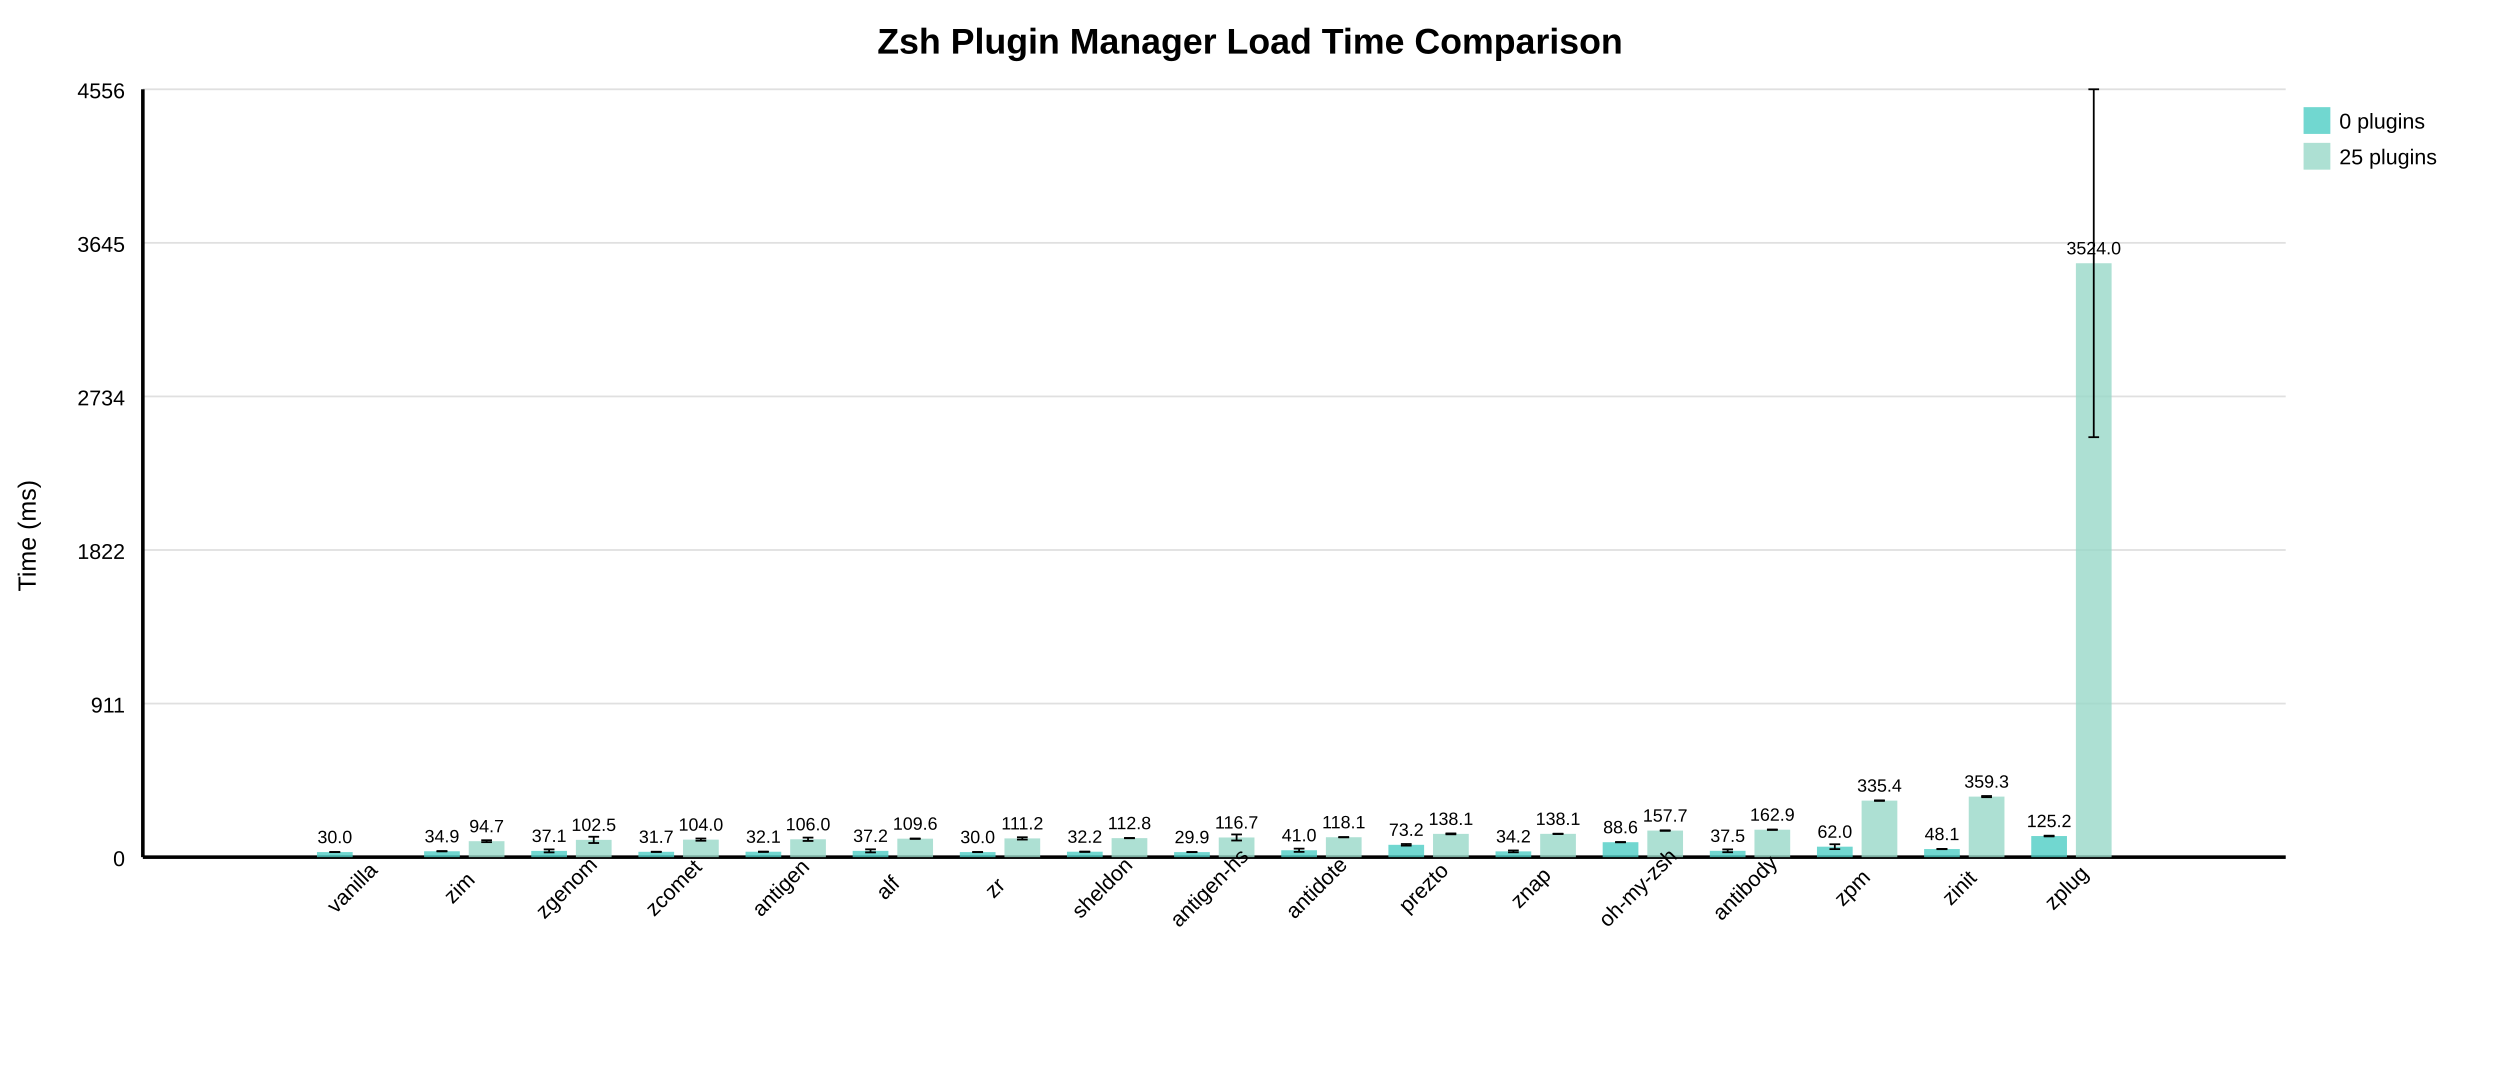
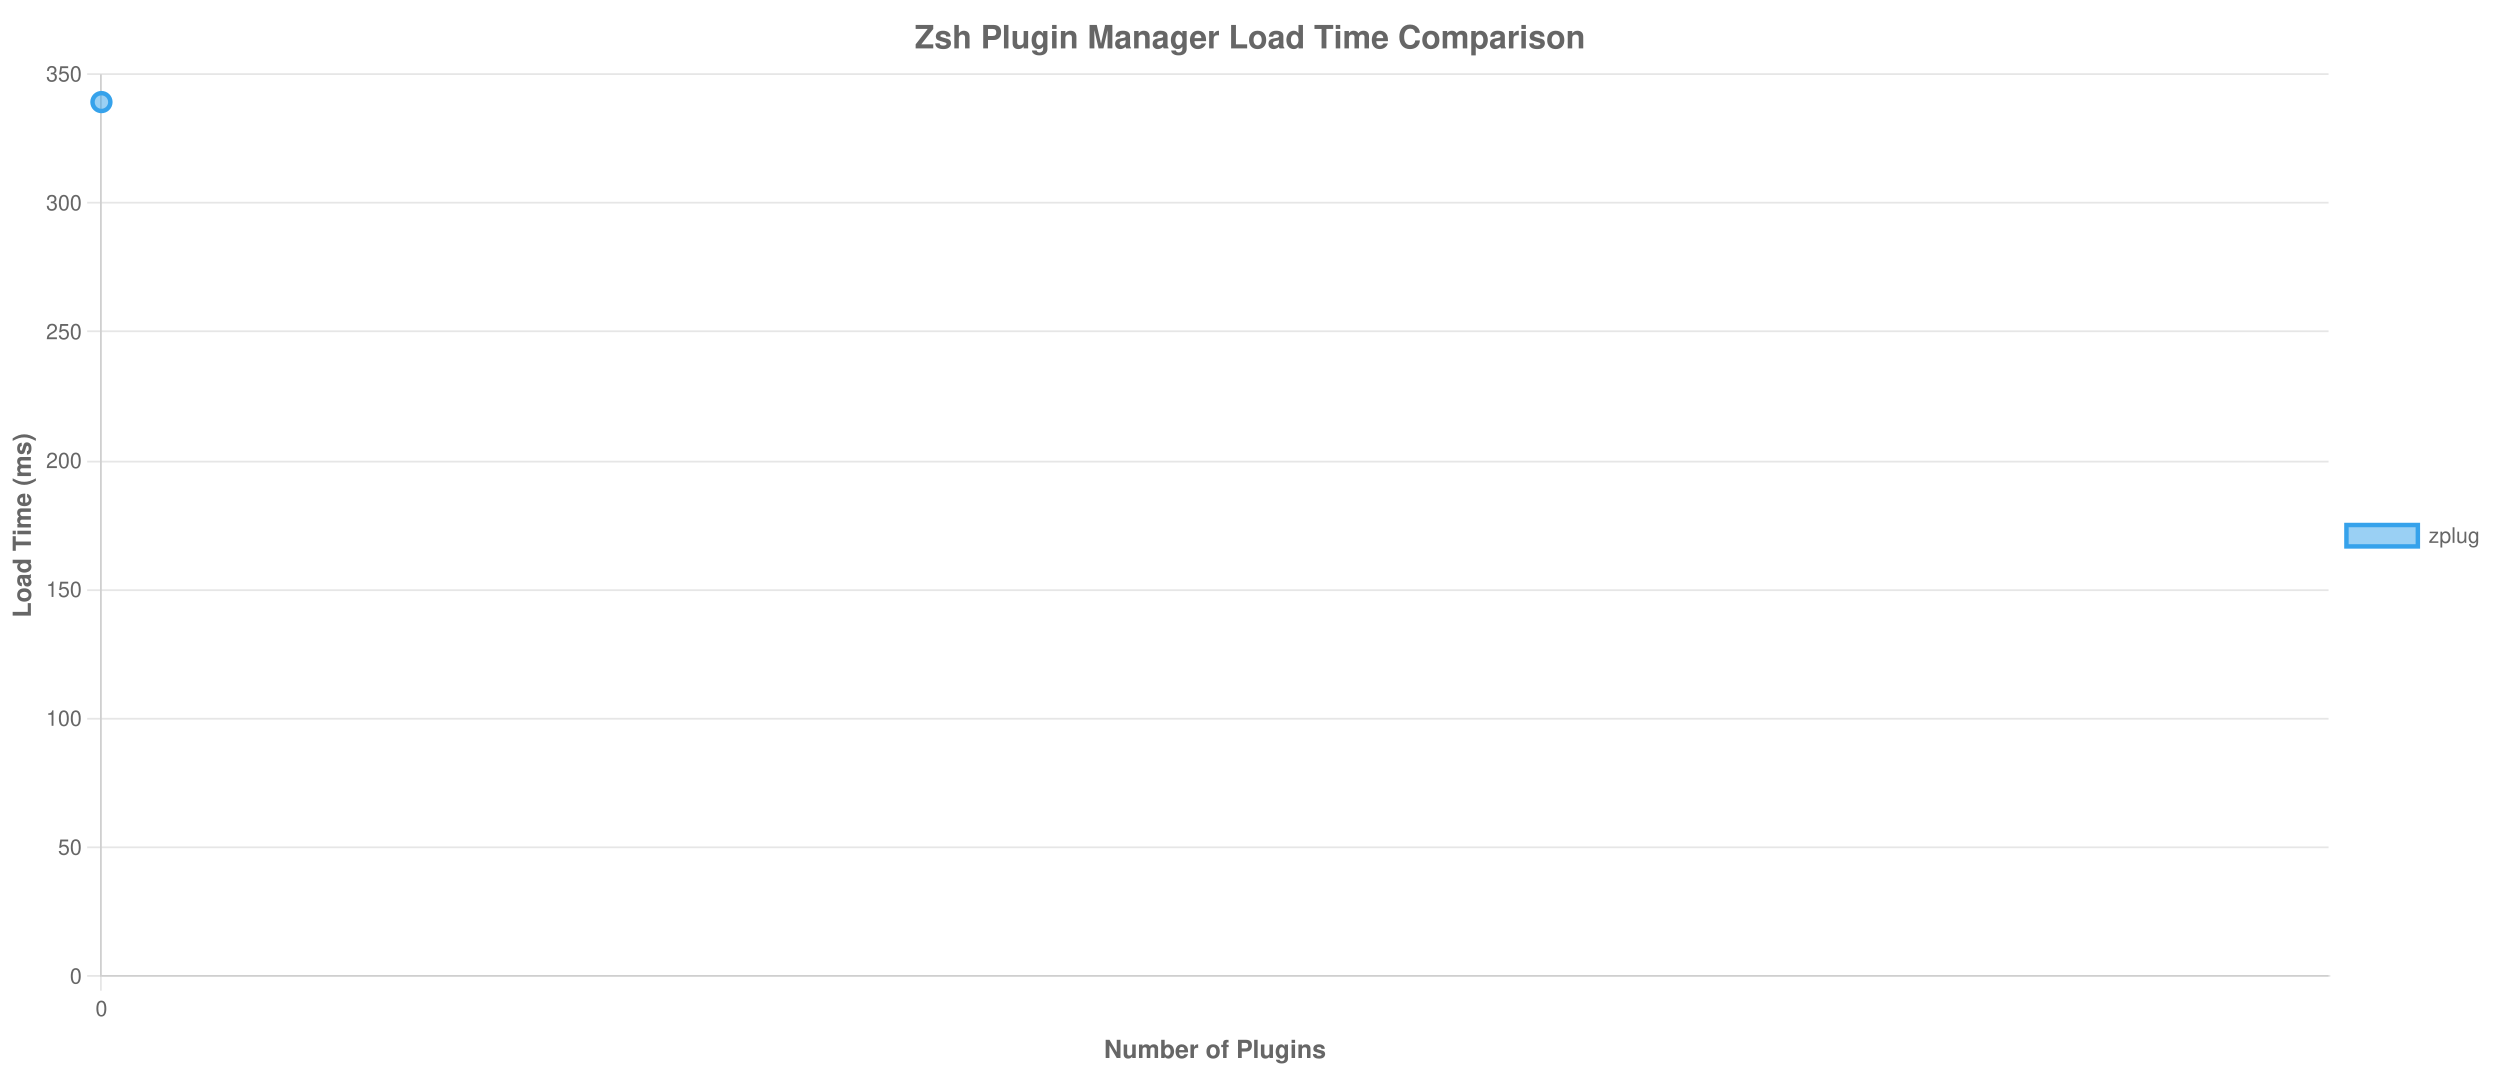
- <svg xmlns="http://www.w3.org/2000/svg" width="1400" height="600" style="background: white;">
-   <text x="700" y="30" text-anchor="middle" font-size="20" font-weight="bold" font-family="Arial, sans-serif">Zsh Plugin Manager Load Time Comparison</text>
-   <line x1="80" y1="480" x2="1280" y2="480" stroke="#e0e0e0" stroke-width="1" />
-   <text x="70" y="485" text-anchor="end" font-size="12" font-family="Arial, sans-serif">0</text>
-   <line x1="80" y1="394" x2="1280" y2="394" stroke="#e0e0e0" stroke-width="1" />
-   <text x="70" y="399" text-anchor="end" font-size="12" font-family="Arial, sans-serif">911</text>
-   <line x1="80" y1="308" x2="1280" y2="308" stroke="#e0e0e0" stroke-width="1" />
-   <text x="70" y="313" text-anchor="end" font-size="12" font-family="Arial, sans-serif">1822</text>
-   <line x1="80" y1="222" x2="1280" y2="222" stroke="#e0e0e0" stroke-width="1" />
-   <text x="70" y="227" text-anchor="end" font-size="12" font-family="Arial, sans-serif">2734</text>
-   <line x1="80" y1="136" x2="1280" y2="136" stroke="#e0e0e0" stroke-width="1" />
-   <text x="70" y="141" text-anchor="end" font-size="12" font-family="Arial, sans-serif">3645</text>
-   <line x1="80" y1="50" x2="1280" y2="50" stroke="#e0e0e0" stroke-width="1" />
-   <text x="70" y="55" text-anchor="end" font-size="12" font-family="Arial, sans-serif">4556</text>
-   <line x1="80" y1="50" x2="80" y2="480" stroke="black" stroke-width="2" />
-   <line x1="80" y1="480" x2="1280" y2="480" stroke="black" stroke-width="2" />
-   <text x="20" y="300" text-anchor="middle" font-size="14" font-family="Arial, sans-serif" transform="rotate(-90 20 300)">Time (ms)</text>
-   <rect x="177.5" y="477.164" width="20" height="2.836" fill="#4ECDC4" opacity="0.8" />
-   <text x="187.5" y="472.164" text-anchor="middle" font-size="10" font-family="Arial, sans-serif">30.0</text>
-   <line x1="187.5" y1="477.144" x2="187.5" y2="477.185" stroke="black" stroke-width="1" />
-   <line x1="184.5" y1="477.144" x2="190.5" y2="477.144" stroke="black" stroke-width="1" />
-   <line x1="184.5" y1="477.185" x2="190.5" y2="477.185" stroke="black" stroke-width="1" />
-   <text x="200" y="500" text-anchor="middle" font-size="12" font-family="Arial, sans-serif" transform="rotate(-45 200 500)">vanilla</text>
-   <rect x="237.5" y="476.704" width="20" height="3.296" fill="#4ECDC4" opacity="0.8" />
-   <text x="247.5" y="471.704" text-anchor="middle" font-size="10" font-family="Arial, sans-serif">34.9</text>
-   <line x1="247.5" y1="476.67" x2="247.5" y2="476.739" stroke="black" stroke-width="1" />
-   <line x1="244.5" y1="476.67" x2="250.5" y2="476.67" stroke="black" stroke-width="1" />
-   <line x1="244.5" y1="476.739" x2="250.5" y2="476.739" stroke="black" stroke-width="1" />
-   <rect x="262.5" y="471.065" width="20" height="8.935" fill="#98D8C8" opacity="0.8" />
-   <text x="272.5" y="466.065" text-anchor="middle" font-size="10" font-family="Arial, sans-serif">94.7</text>
-   <line x1="272.5" y1="470.522" x2="272.5" y2="471.608" stroke="black" stroke-width="1" />
-   <line x1="269.5" y1="470.522" x2="275.5" y2="470.522" stroke="black" stroke-width="1" />
-   <line x1="269.5" y1="471.608" x2="275.5" y2="471.608" stroke="black" stroke-width="1" />
-   <text x="260" y="500" text-anchor="middle" font-size="12" font-family="Arial, sans-serif" transform="rotate(-45 260 500)">zim</text>
-   <rect x="297.5" y="476.501" width="20" height="3.499" fill="#4ECDC4" opacity="0.8" />
-   <text x="307.5" y="471.501" text-anchor="middle" font-size="10" font-family="Arial, sans-serif">37.1</text>
-   <line x1="307.5" y1="475.669" x2="307.5" y2="477.334" stroke="black" stroke-width="1" />
-   <line x1="304.5" y1="475.669" x2="310.5" y2="475.669" stroke="black" stroke-width="1" />
-   <line x1="304.5" y1="477.334" x2="310.5" y2="477.334" stroke="black" stroke-width="1" />
-   <rect x="322.5" y="470.331" width="20" height="9.669" fill="#98D8C8" opacity="0.8" />
-   <text x="332.5" y="465.331" text-anchor="middle" font-size="10" font-family="Arial, sans-serif">102.5</text>
-   <line x1="332.5" y1="468.57" x2="332.5" y2="472.091" stroke="black" stroke-width="1" />
-   <line x1="329.5" y1="468.57" x2="335.5" y2="468.57" stroke="black" stroke-width="1" />
-   <line x1="329.5" y1="472.091" x2="335.5" y2="472.091" stroke="black" stroke-width="1" />
-   <text x="320" y="500" text-anchor="middle" font-size="12" font-family="Arial, sans-serif" transform="rotate(-45 320 500)">zgenom</text>
-   <rect x="357.5" y="477.012" width="20" height="2.988" fill="#4ECDC4" opacity="0.8" />
-   <text x="367.5" y="472.012" text-anchor="middle" font-size="10" font-family="Arial, sans-serif">31.7</text>
-   <line x1="367.5" y1="476.992" x2="367.5" y2="477.033" stroke="black" stroke-width="1" />
-   <line x1="364.5" y1="476.992" x2="370.5" y2="476.992" stroke="black" stroke-width="1" />
-   <line x1="364.5" y1="477.033" x2="370.5" y2="477.033" stroke="black" stroke-width="1" />
-   <rect x="382.5" y="470.185" width="20" height="9.815" fill="#98D8C8" opacity="0.8" />
-   <text x="392.5" y="465.185" text-anchor="middle" font-size="10" font-family="Arial, sans-serif">104.0</text>
-   <line x1="392.5" y1="469.561" x2="392.5" y2="470.81" stroke="black" stroke-width="1" />
-   <line x1="389.5" y1="469.561" x2="395.5" y2="469.561" stroke="black" stroke-width="1" />
-   <line x1="389.5" y1="470.81" x2="395.5" y2="470.81" stroke="black" stroke-width="1" />
-   <text x="380" y="500" text-anchor="middle" font-size="12" font-family="Arial, sans-serif" transform="rotate(-45 380 500)">zcomet</text>
-   <rect x="417.5" y="476.967" width="20" height="3.033" fill="#4ECDC4" opacity="0.8" />
-   <text x="427.5" y="471.967" text-anchor="middle" font-size="10" font-family="Arial, sans-serif">32.1</text>
-   <line x1="427.5" y1="476.948" x2="427.5" y2="476.987" stroke="black" stroke-width="1" />
-   <line x1="424.5" y1="476.948" x2="430.5" y2="476.948" stroke="black" stroke-width="1" />
-   <line x1="424.5" y1="476.987" x2="430.5" y2="476.987" stroke="black" stroke-width="1" />
-   <rect x="442.5" y="469.992" width="20" height="10.008" fill="#98D8C8" opacity="0.8" />
-   <text x="452.5" y="464.992" text-anchor="middle" font-size="10" font-family="Arial, sans-serif">106.0</text>
-   <line x1="452.5" y1="469.057" x2="452.5" y2="470.926" stroke="black" stroke-width="1" />
-   <line x1="449.5" y1="469.057" x2="455.5" y2="469.057" stroke="black" stroke-width="1" />
-   <line x1="449.5" y1="470.926" x2="455.5" y2="470.926" stroke="black" stroke-width="1" />
-   <text x="440" y="500" text-anchor="middle" font-size="12" font-family="Arial, sans-serif" transform="rotate(-45 440 500)">antigen</text>
-   <rect x="477.5" y="476.485" width="20" height="3.515" fill="#4ECDC4" opacity="0.8" />
-   <text x="487.5" y="471.485" text-anchor="middle" font-size="10" font-family="Arial, sans-serif">37.2</text>
-   <line x1="487.5" y1="475.629" x2="487.5" y2="477.34" stroke="black" stroke-width="1" />
-   <line x1="484.5" y1="475.629" x2="490.5" y2="475.629" stroke="black" stroke-width="1" />
-   <line x1="484.5" y1="477.34" x2="490.5" y2="477.34" stroke="black" stroke-width="1" />
-   <rect x="502.5" y="469.66" width="20" height="10.34" fill="#98D8C8" opacity="0.8" />
-   <text x="512.5" y="464.66" text-anchor="middle" font-size="10" font-family="Arial, sans-serif">109.6</text>
-   <line x1="512.5" y1="469.597" x2="512.5" y2="469.723" stroke="black" stroke-width="1" />
-   <line x1="509.5" y1="469.597" x2="515.5" y2="469.597" stroke="black" stroke-width="1" />
-   <line x1="509.5" y1="469.723" x2="515.5" y2="469.723" stroke="black" stroke-width="1" />
-   <text x="500" y="500" text-anchor="middle" font-size="12" font-family="Arial, sans-serif" transform="rotate(-45 500 500)">alf</text>
-   <rect x="537.5" y="477.165" width="20" height="2.835" fill="#4ECDC4" opacity="0.8" />
-   <text x="547.5" y="472.165" text-anchor="middle" font-size="10" font-family="Arial, sans-serif">30.0</text>
-   <line x1="547.5" y1="477.132" x2="547.5" y2="477.199" stroke="black" stroke-width="1" />
-   <line x1="544.5" y1="477.132" x2="550.5" y2="477.132" stroke="black" stroke-width="1" />
-   <line x1="544.5" y1="477.199" x2="550.5" y2="477.199" stroke="black" stroke-width="1" />
-   <rect x="562.5" y="469.503" width="20" height="10.497" fill="#98D8C8" opacity="0.8" />
-   <text x="572.5" y="464.503" text-anchor="middle" font-size="10" font-family="Arial, sans-serif">111.2</text>
-   <line x1="572.5" y1="468.86" x2="572.5" y2="470.147" stroke="black" stroke-width="1" />
-   <line x1="569.5" y1="468.86" x2="575.5" y2="468.86" stroke="black" stroke-width="1" />
-   <line x1="569.5" y1="470.147" x2="575.5" y2="470.147" stroke="black" stroke-width="1" />
-   <text x="560" y="500" text-anchor="middle" font-size="12" font-family="Arial, sans-serif" transform="rotate(-45 560 500)">zr</text>
-   <rect x="597.5" y="476.96" width="20" height="3.04" fill="#4ECDC4" opacity="0.8" />
-   <text x="607.5" y="471.96" text-anchor="middle" font-size="10" font-family="Arial, sans-serif">32.2</text>
-   <line x1="607.5" y1="476.917" x2="607.5" y2="477.003" stroke="black" stroke-width="1" />
-   <line x1="604.5" y1="476.917" x2="610.5" y2="476.917" stroke="black" stroke-width="1" />
-   <line x1="604.5" y1="477.003" x2="610.5" y2="477.003" stroke="black" stroke-width="1" />
-   <rect x="622.5" y="469.354" width="20" height="10.646" fill="#98D8C8" opacity="0.8" />
-   <text x="632.5" y="464.354" text-anchor="middle" font-size="10" font-family="Arial, sans-serif">112.8</text>
-   <line x1="632.5" y1="469.296" x2="632.5" y2="469.413" stroke="black" stroke-width="1" />
-   <line x1="629.5" y1="469.296" x2="635.5" y2="469.296" stroke="black" stroke-width="1" />
-   <line x1="629.5" y1="469.413" x2="635.5" y2="469.413" stroke="black" stroke-width="1" />
-   <text x="620" y="500" text-anchor="middle" font-size="12" font-family="Arial, sans-serif" transform="rotate(-45 620 500)">sheldon</text>
-   <rect x="657.5" y="477.178" width="20" height="2.822" fill="#4ECDC4" opacity="0.8" />
-   <text x="667.5" y="472.178" text-anchor="middle" font-size="10" font-family="Arial, sans-serif">29.9</text>
-   <line x1="667.5" y1="477.153" x2="667.5" y2="477.203" stroke="black" stroke-width="1" />
-   <line x1="664.5" y1="477.153" x2="670.5" y2="477.153" stroke="black" stroke-width="1" />
-   <line x1="664.5" y1="477.203" x2="670.5" y2="477.203" stroke="black" stroke-width="1" />
-   <rect x="682.5" y="468.988" width="20" height="11.012" fill="#98D8C8" opacity="0.8" />
-   <text x="692.5" y="463.988" text-anchor="middle" font-size="10" font-family="Arial, sans-serif">116.7</text>
-   <line x1="692.5" y1="467.291" x2="692.5" y2="470.685" stroke="black" stroke-width="1" />
-   <line x1="689.5" y1="467.291" x2="695.5" y2="467.291" stroke="black" stroke-width="1" />
-   <line x1="689.5" y1="470.685" x2="695.5" y2="470.685" stroke="black" stroke-width="1" />
-   <text x="680" y="500" text-anchor="middle" font-size="12" font-family="Arial, sans-serif" transform="rotate(-45 680 500)">antigen-hs</text>
-   <rect x="717.5" y="476.135" width="20" height="3.865" fill="#4ECDC4" opacity="0.8" />
-   <text x="727.5" y="471.135" text-anchor="middle" font-size="10" font-family="Arial, sans-serif">41.0</text>
-   <line x1="727.5" y1="475.227" x2="727.5" y2="477.042" stroke="black" stroke-width="1" />
-   <line x1="724.5" y1="475.227" x2="730.5" y2="475.227" stroke="black" stroke-width="1" />
-   <line x1="724.5" y1="477.042" x2="730.5" y2="477.042" stroke="black" stroke-width="1" />
-   <rect x="742.5" y="468.85" width="20" height="11.15" fill="#98D8C8" opacity="0.8" />
-   <text x="752.5" y="463.85" text-anchor="middle" font-size="10" font-family="Arial, sans-serif">118.1</text>
-   <line x1="752.5" y1="468.797" x2="752.5" y2="468.903" stroke="black" stroke-width="1" />
-   <line x1="749.5" y1="468.797" x2="755.5" y2="468.797" stroke="black" stroke-width="1" />
-   <line x1="749.5" y1="468.903" x2="755.5" y2="468.903" stroke="black" stroke-width="1" />
-   <text x="740" y="500" text-anchor="middle" font-size="12" font-family="Arial, sans-serif" transform="rotate(-45 740 500)">antidote</text>
-   <rect x="777.5" y="473.094" width="20" height="6.906" fill="#4ECDC4" opacity="0.8" />
-   <text x="787.5" y="468.094" text-anchor="middle" font-size="10" font-family="Arial, sans-serif">73.2</text>
-   <line x1="787.5" y1="472.647" x2="787.5" y2="473.541" stroke="black" stroke-width="1" />
-   <line x1="784.5" y1="472.647" x2="790.5" y2="472.647" stroke="black" stroke-width="1" />
-   <line x1="784.5" y1="473.541" x2="790.5" y2="473.541" stroke="black" stroke-width="1" />
-   <rect x="802.5" y="466.968" width="20" height="13.032" fill="#98D8C8" opacity="0.8" />
-   <text x="812.5" y="461.968" text-anchor="middle" font-size="10" font-family="Arial, sans-serif">138.1</text>
-   <line x1="812.5" y1="466.723" x2="812.5" y2="467.214" stroke="black" stroke-width="1" />
-   <line x1="809.5" y1="466.723" x2="815.5" y2="466.723" stroke="black" stroke-width="1" />
-   <line x1="809.5" y1="467.214" x2="815.5" y2="467.214" stroke="black" stroke-width="1" />
-   <text x="800" y="500" text-anchor="middle" font-size="12" font-family="Arial, sans-serif" transform="rotate(-45 800 500)">prezto</text>
-   <rect x="837.5" y="476.769" width="20" height="3.231" fill="#4ECDC4" opacity="0.8" />
-   <text x="847.5" y="471.769" text-anchor="middle" font-size="10" font-family="Arial, sans-serif">34.2</text>
-   <line x1="847.5" y1="476.251" x2="847.5" y2="477.287" stroke="black" stroke-width="1" />
-   <line x1="844.5" y1="476.251" x2="850.5" y2="476.251" stroke="black" stroke-width="1" />
-   <line x1="844.5" y1="477.287" x2="850.5" y2="477.287" stroke="black" stroke-width="1" />
-   <rect x="862.5" y="466.962" width="20" height="13.038" fill="#98D8C8" opacity="0.8" />
-   <text x="872.5" y="461.962" text-anchor="middle" font-size="10" font-family="Arial, sans-serif">138.1</text>
-   <line x1="872.5" y1="466.865" x2="872.5" y2="467.059" stroke="black" stroke-width="1" />
-   <line x1="869.5" y1="466.865" x2="875.5" y2="466.865" stroke="black" stroke-width="1" />
-   <line x1="869.5" y1="467.059" x2="875.5" y2="467.059" stroke="black" stroke-width="1" />
-   <text x="860" y="500" text-anchor="middle" font-size="12" font-family="Arial, sans-serif" transform="rotate(-45 860 500)">znap</text>
-   <rect x="897.5" y="471.634" width="20" height="8.366" fill="#4ECDC4" opacity="0.8" />
-   <text x="907.5" y="466.634" text-anchor="middle" font-size="10" font-family="Arial, sans-serif">88.6</text>
-   <line x1="907.5" y1="471.566" x2="907.5" y2="471.702" stroke="black" stroke-width="1" />
-   <line x1="904.5" y1="471.566" x2="910.5" y2="471.566" stroke="black" stroke-width="1" />
-   <line x1="904.5" y1="471.702" x2="910.5" y2="471.702" stroke="black" stroke-width="1" />
-   <rect x="922.5" y="465.119" width="20" height="14.881" fill="#98D8C8" opacity="0.8" />
-   <text x="932.5" y="460.119" text-anchor="middle" font-size="10" font-family="Arial, sans-serif">157.7</text>
-   <line x1="932.5" y1="465" x2="932.5" y2="465.237" stroke="black" stroke-width="1" />
-   <line x1="929.5" y1="465" x2="935.5" y2="465" stroke="black" stroke-width="1" />
-   <line x1="929.5" y1="465.237" x2="935.5" y2="465.237" stroke="black" stroke-width="1" />
-   <text x="920" y="500" text-anchor="middle" font-size="12" font-family="Arial, sans-serif" transform="rotate(-45 920 500)">oh-my-zsh</text>
-   <rect x="957.5" y="476.46" width="20" height="3.54" fill="#4ECDC4" opacity="0.8" />
-   <text x="967.5" y="471.46" text-anchor="middle" font-size="10" font-family="Arial, sans-serif">37.5</text>
-   <line x1="967.5" y1="475.668" x2="967.5" y2="477.252" stroke="black" stroke-width="1" />
-   <line x1="964.5" y1="475.668" x2="970.5" y2="475.668" stroke="black" stroke-width="1" />
-   <line x1="964.5" y1="477.252" x2="970.5" y2="477.252" stroke="black" stroke-width="1" />
-   <rect x="982.5" y="464.627" width="20" height="15.373" fill="#98D8C8" opacity="0.8" />
-   <text x="992.5" y="459.627" text-anchor="middle" font-size="10" font-family="Arial, sans-serif">162.9</text>
-   <line x1="992.5" y1="464.519" x2="992.5" y2="464.735" stroke="black" stroke-width="1" />
-   <line x1="989.5" y1="464.519" x2="995.5" y2="464.519" stroke="black" stroke-width="1" />
-   <line x1="989.5" y1="464.735" x2="995.5" y2="464.735" stroke="black" stroke-width="1" />
-   <text x="980" y="500" text-anchor="middle" font-size="12" font-family="Arial, sans-serif" transform="rotate(-45 980 500)">antibody</text>
-   <rect x="1017.5" y="474.145" width="20" height="5.855" fill="#4ECDC4" opacity="0.8" />
-   <text x="1027.5" y="469.145" text-anchor="middle" font-size="10" font-family="Arial, sans-serif">62.0</text>
-   <line x1="1027.5" y1="472.786" x2="1027.5" y2="475.504" stroke="black" stroke-width="1" />
-   <line x1="1024.5" y1="472.786" x2="1030.5" y2="472.786" stroke="black" stroke-width="1" />
-   <line x1="1024.5" y1="475.504" x2="1030.5" y2="475.504" stroke="black" stroke-width="1" />
-   <rect x="1042.5" y="448.345" width="20" height="31.655" fill="#98D8C8" opacity="0.8" />
-   <text x="1052.5" y="443.345" text-anchor="middle" font-size="10" font-family="Arial, sans-serif">335.4</text>
-   <line x1="1052.5" y1="448.213" x2="1052.5" y2="448.478" stroke="black" stroke-width="1" />
-   <line x1="1049.5" y1="448.213" x2="1055.5" y2="448.213" stroke="black" stroke-width="1" />
-   <line x1="1049.5" y1="448.478" x2="1055.5" y2="448.478" stroke="black" stroke-width="1" />
-   <text x="1040" y="500" text-anchor="middle" font-size="12" font-family="Arial, sans-serif" transform="rotate(-45 1040 500)">zpm</text>
-   <rect x="1077.5" y="475.465" width="20" height="4.535" fill="#4ECDC4" opacity="0.8" />
-   <text x="1087.5" y="470.465" text-anchor="middle" font-size="10" font-family="Arial, sans-serif">48.1</text>
-   <line x1="1087.5" y1="475.388" x2="1087.5" y2="475.541" stroke="black" stroke-width="1" />
-   <line x1="1084.5" y1="475.388" x2="1090.5" y2="475.388" stroke="black" stroke-width="1" />
-   <line x1="1084.5" y1="475.541" x2="1090.5" y2="475.541" stroke="black" stroke-width="1" />
-   <rect x="1102.5" y="446.094" width="20" height="33.906" fill="#98D8C8" opacity="0.8" />
-   <text x="1112.5" y="441.094" text-anchor="middle" font-size="10" font-family="Arial, sans-serif">359.3</text>
-   <line x1="1112.5" y1="445.763" x2="1112.5" y2="446.425" stroke="black" stroke-width="1" />
-   <line x1="1109.5" y1="445.763" x2="1115.5" y2="445.763" stroke="black" stroke-width="1" />
-   <line x1="1109.5" y1="446.425" x2="1115.5" y2="446.425" stroke="black" stroke-width="1" />
-   <text x="1100" y="500" text-anchor="middle" font-size="12" font-family="Arial, sans-serif" transform="rotate(-45 1100 500)">zinit</text>
-   <rect x="1137.5" y="468.18" width="20" height="11.82" fill="#4ECDC4" opacity="0.8" />
-   <text x="1147.5" y="463.18" text-anchor="middle" font-size="10" font-family="Arial, sans-serif">125.2</text>
-   <line x1="1147.5" y1="467.98" x2="1147.5" y2="468.379" stroke="black" stroke-width="1" />
-   <line x1="1144.5" y1="467.98" x2="1150.5" y2="467.98" stroke="black" stroke-width="1" />
-   <line x1="1144.5" y1="468.379" x2="1150.5" y2="468.379" stroke="black" stroke-width="1" />
-   <rect x="1162.5" y="147.411" width="20" height="332.589" fill="#98D8C8" opacity="0.8" />
-   <text x="1172.5" y="142.411" text-anchor="middle" font-size="10" font-family="Arial, sans-serif">3524.0</text>
-   <line x1="1172.5" y1="50" x2="1172.5" y2="244.822" stroke="black" stroke-width="1" />
-   <line x1="1169.5" y1="50" x2="1175.5" y2="50" stroke="black" stroke-width="1" />
-   <line x1="1169.5" y1="244.822" x2="1175.5" y2="244.822" stroke="black" stroke-width="1" />
-   <text x="1160" y="500" text-anchor="middle" font-size="12" font-family="Arial, sans-serif" transform="rotate(-45 1160 500)">zplug</text>
-   <rect x="1290" y="60" width="15" height="15" fill="#4ECDC4" opacity="0.8" />
-   <text x="1310" y="72" font-size="12" font-family="Arial, sans-serif">0 plugins</text>
-   <rect x="1290" y="80" width="15" height="15" fill="#98D8C8" opacity="0.8" />
-   <text x="1310" y="92" font-size="12" font-family="Arial, sans-serif">25 plugins</text>
+ <svg xmlns="http://www.w3.org/2000/svg" version="1.1" width="1400px" height="600px" viewBox="0 0 1400 600">
+   <defs>
+     <clipPath id="clip-1" fill-rule="nonzero">
+       <path d="M 1304,0 L 1304,600 1400,600 1400,0 Z" />
+     </clipPath>
+     <clipPath id="clip-2" fill-rule="nonzero">
+       <path d="M 0,546.8 L 0,600 1400,600 1400,546.8 Z" />
+     </clipPath>
+     <clipPath id="clip-3" fill-rule="nonzero">
+       <path d="M 0,0 L 0,600 56.8,600 56.8,0 Z" />
+     </clipPath>
+     <clipPath id="clip-4" fill-rule="nonzero">
+       <path d="M 47.3,32.1 L 47.3,556.3 1313.5,556.3 1313.5,32.1 Z" />
+     </clipPath>
+   </defs>
+   <g stroke="none" fill="transparent" fill-rule="nonzero" fill-opacity="1">
+     <rect x="0" y="0" width="1400" height="600" transform="matrix(1 0 0 1 0 0)" />
+   </g>
+   <g stroke="rgb(0,0,0)" stroke-width="1" stroke-linecap="butt" stroke-linejoin="miter" stroke-miterlimit="4" stroke-opacity="0.1" fill="none">
+     <path d="M 56.5,41.6 L 56.5,546" />
+   </g>
+   <g stroke="rgb(0,0,0)" stroke-width="1" stroke-linecap="butt" stroke-linejoin="miter" stroke-miterlimit="4" stroke-opacity="0.1" fill="none">
+     <path d="M 56.5,547 L 56.5,554.8" />
+   </g>
+   <g stroke="none" fill="#666" fill-rule="nonzero" fill-opacity="1">
+     <text style="font:normal bold 14px 'Helvetica Neue', 'Helvetica', 'Arial', sans-serif;" text-anchor="middle" dominant-baseline="middle" textLength="1247.2" transform="matrix(1 0 0 1 680.4 587.6)">
+       <tspan x="0" y="0">Number of Plugins</tspan>
+     </text>
+   </g>
+   <g stroke="rgb(0,0,0)" stroke-width="1" stroke-linecap="butt" stroke-linejoin="miter" stroke-miterlimit="4" stroke-opacity="0.1" fill="none">
+     <path d="M 57,546.5 L 1304,546.5" />
+   </g>
+   <g stroke="rgb(0,0,0)" stroke-width="1" stroke-linecap="butt" stroke-linejoin="miter" stroke-miterlimit="4" stroke-opacity="0.1" fill="none">
+     <path d="M 48.8,546.5 L 56,546.5" />
+   </g>
+   <g stroke="rgb(0,0,0)" stroke-width="1" stroke-linecap="butt" stroke-linejoin="miter" stroke-miterlimit="4" stroke-opacity="0.1" fill="none">
+     <path d="M 57,474.5 L 1304,474.5" />
+   </g>
+   <g stroke="rgb(0,0,0)" stroke-width="1" stroke-linecap="butt" stroke-linejoin="miter" stroke-miterlimit="4" stroke-opacity="0.1" fill="none">
+     <path d="M 48.8,474.5 L 56,474.5" />
+   </g>
+   <g stroke="rgb(0,0,0)" stroke-width="1" stroke-linecap="butt" stroke-linejoin="miter" stroke-miterlimit="4" stroke-opacity="0.1" fill="none">
+     <path d="M 57,402.5 L 1304,402.5" />
+   </g>
+   <g stroke="rgb(0,0,0)" stroke-width="1" stroke-linecap="butt" stroke-linejoin="miter" stroke-miterlimit="4" stroke-opacity="0.1" fill="none">
+     <path d="M 48.8,402.5 L 56,402.5" />
+   </g>
+   <g stroke="rgb(0,0,0)" stroke-width="1" stroke-linecap="butt" stroke-linejoin="miter" stroke-miterlimit="4" stroke-opacity="0.1" fill="none">
+     <path d="M 57,330.5 L 1304,330.5" />
+   </g>
+   <g stroke="rgb(0,0,0)" stroke-width="1" stroke-linecap="butt" stroke-linejoin="miter" stroke-miterlimit="4" stroke-opacity="0.1" fill="none">
+     <path d="M 48.8,330.5 L 56,330.5" />
+   </g>
+   <g stroke="rgb(0,0,0)" stroke-width="1" stroke-linecap="butt" stroke-linejoin="miter" stroke-miterlimit="4" stroke-opacity="0.1" fill="none">
+     <path d="M 57,258.5 L 1304,258.5" />
+   </g>
+   <g stroke="rgb(0,0,0)" stroke-width="1" stroke-linecap="butt" stroke-linejoin="miter" stroke-miterlimit="4" stroke-opacity="0.1" fill="none">
+     <path d="M 48.8,258.5 L 56,258.5" />
+   </g>
+   <g stroke="rgb(0,0,0)" stroke-width="1" stroke-linecap="butt" stroke-linejoin="miter" stroke-miterlimit="4" stroke-opacity="0.1" fill="none">
+     <path d="M 57,185.5 L 1304,185.5" />
+   </g>
+   <g stroke="rgb(0,0,0)" stroke-width="1" stroke-linecap="butt" stroke-linejoin="miter" stroke-miterlimit="4" stroke-opacity="0.1" fill="none">
+     <path d="M 48.8,185.5 L 56,185.5" />
+   </g>
+   <g stroke="rgb(0,0,0)" stroke-width="1" stroke-linecap="butt" stroke-linejoin="miter" stroke-miterlimit="4" stroke-opacity="0.1" fill="none">
+     <path d="M 57,113.5 L 1304,113.5" />
+   </g>
+   <g stroke="rgb(0,0,0)" stroke-width="1" stroke-linecap="butt" stroke-linejoin="miter" stroke-miterlimit="4" stroke-opacity="0.1" fill="none">
+     <path d="M 48.8,113.5 L 56,113.5" />
+   </g>
+   <g stroke="rgb(0,0,0)" stroke-width="1" stroke-linecap="butt" stroke-linejoin="miter" stroke-miterlimit="4" stroke-opacity="0.1" fill="none">
+     <path d="M 57,41.5 L 1304,41.5" />
+   </g>
+   <g stroke="rgb(0,0,0)" stroke-width="1" stroke-linecap="butt" stroke-linejoin="miter" stroke-miterlimit="4" stroke-opacity="0.1" fill="none">
+     <path d="M 48.8,41.5 L 56,41.5" />
+   </g>
+   <g stroke="none" fill="#666" fill-rule="nonzero" fill-opacity="1">
+     <text style="font:normal bold 14px 'Helvetica Neue', 'Helvetica', 'Arial', sans-serif;" text-anchor="middle" dominant-baseline="middle" transform="matrix(6.123233995736766e-17 -1 1 6.123233995736766e-17 12.4 294.2)">
+       <tspan x="0" y="0">Load Time (ms)</tspan>
+     </text>
+   </g>
+   <g stroke="none" fill="rgb(54,162,235)" fill-rule="nonzero" fill-opacity="0.5" clip-path="url(#clip-1)">
+     <path d="M 1314,294 L 1314,306 1354,306 1354,294 Z" />
+   </g>
+   <g stroke="rgb(54,162,235)" stroke-width="2.5" stroke-linecap="butt" stroke-linejoin="miter" stroke-miterlimit="4" stroke-opacity="1" fill="none" clip-path="url(#clip-1)">
+     <path d="M 1314,294 L 1314,306 1354,306 1354,294 Z" />
+   </g>
+   <g stroke="none" fill="#666" fill-rule="nonzero" fill-opacity="1" clip-path="url(#clip-1)">
+     <text style="font:normal 12px 'Helvetica Neue', 'Helvetica', 'Arial', sans-serif;" text-anchor="start" dominant-baseline="middle" transform="matrix(1 0 0 1 0 0)">
+       <tspan x="1360" y="300">zplug</tspan>
+     </text>
+   </g>
+   <g stroke="none" fill="#666" fill-rule="nonzero" fill-opacity="1">
+     <text style="font:normal bold 18px 'Helvetica Neue', 'Helvetica', 'Arial', sans-serif;" text-anchor="middle" dominant-baseline="middle" textLength="1400" transform="matrix(1 0 0 1 700 20.8)">
+       <tspan x="0" y="0">Zsh Plugin Manager Load Time Comparison</tspan>
+     </text>
+   </g>
+   <g stroke="rgb(0,0,0)" stroke-width="1" stroke-linecap="butt" stroke-linejoin="miter" stroke-miterlimit="4" stroke-opacity="0.1" fill="none">
+     <path d="M 56,546.5 L 1305,546.5" />
+   </g>
+   <g stroke="none" fill="#666" fill-rule="nonzero" fill-opacity="1" clip-path="url(#clip-2)">
+     <text style="font:normal 12px 'Helvetica Neue', 'Helvetica', 'Arial', sans-serif;" text-anchor="middle" dominant-baseline="middle" transform="matrix(1 0 0 1 56.8 557.8)">
+       <tspan x="0" y="7.2">0</tspan>
+     </text>
+   </g>
+   <g stroke="rgb(0,0,0)" stroke-width="1" stroke-linecap="butt" stroke-linejoin="miter" stroke-miterlimit="4" stroke-opacity="0.1" fill="none">
+     <path d="M 56.5,41 L 56.5,547" />
+   </g>
+   <g stroke="none" fill="#666" fill-rule="nonzero" fill-opacity="1" clip-path="url(#clip-3)">
+     <text style="font:normal 12px 'Helvetica Neue', 'Helvetica', 'Arial', sans-serif;" text-anchor="end" dominant-baseline="middle" transform="matrix(1 0 0 1 45.8 546.8)">
+       <tspan x="0" y="0">0</tspan>
+     </text>
+   </g>
+   <g stroke="none" fill="#666" fill-rule="nonzero" fill-opacity="1" clip-path="url(#clip-3)">
+     <text style="font:normal 12px 'Helvetica Neue', 'Helvetica', 'Arial', sans-serif;" text-anchor="end" dominant-baseline="middle" transform="matrix(1 0 0 1 45.8 474.6286)">
+       <tspan x="0" y="0">50</tspan>
+     </text>
+   </g>
+   <g stroke="none" fill="#666" fill-rule="nonzero" fill-opacity="1" clip-path="url(#clip-3)">
+     <text style="font:normal 12px 'Helvetica Neue', 'Helvetica', 'Arial', sans-serif;" text-anchor="end" dominant-baseline="middle" transform="matrix(1 0 0 1 45.8 402.4571)">
+       <tspan x="0" y="0">100</tspan>
+     </text>
+   </g>
+   <g stroke="none" fill="#666" fill-rule="nonzero" fill-opacity="1" clip-path="url(#clip-3)">
+     <text style="font:normal 12px 'Helvetica Neue', 'Helvetica', 'Arial', sans-serif;" text-anchor="end" dominant-baseline="middle" transform="matrix(1 0 0 1 45.8 330.2857)">
+       <tspan x="0" y="0">150</tspan>
+     </text>
+   </g>
+   <g stroke="none" fill="#666" fill-rule="nonzero" fill-opacity="1" clip-path="url(#clip-3)">
+     <text style="font:normal 12px 'Helvetica Neue', 'Helvetica', 'Arial', sans-serif;" text-anchor="end" dominant-baseline="middle" transform="matrix(1 0 0 1 45.8 258.1143)">
+       <tspan x="0" y="0">200</tspan>
+     </text>
+   </g>
+   <g stroke="none" fill="#666" fill-rule="nonzero" fill-opacity="1" clip-path="url(#clip-3)">
+     <text style="font:normal 12px 'Helvetica Neue', 'Helvetica', 'Arial', sans-serif;" text-anchor="end" dominant-baseline="middle" transform="matrix(1 0 0 1 45.8 185.9429)">
+       <tspan x="0" y="0">250</tspan>
+     </text>
+   </g>
+   <g stroke="none" fill="#666" fill-rule="nonzero" fill-opacity="1" clip-path="url(#clip-3)">
+     <text style="font:normal 12px 'Helvetica Neue', 'Helvetica', 'Arial', sans-serif;" text-anchor="end" dominant-baseline="middle" transform="matrix(1 0 0 1 45.8 113.7714)">
+       <tspan x="0" y="0">300</tspan>
+     </text>
+   </g>
+   <g stroke="none" fill="#666" fill-rule="nonzero" fill-opacity="1" clip-path="url(#clip-3)">
+     <text style="font:normal 12px 'Helvetica Neue', 'Helvetica', 'Arial', sans-serif;" text-anchor="end" dominant-baseline="middle" transform="matrix(1 0 0 1 45.8 41.6)">
+       <tspan x="0" y="0">350</tspan>
+     </text>
+   </g>
+   <g stroke="rgb(54,162,235)" stroke-width="2.5" stroke-linecap="butt" stroke-linejoin="miter" stroke-miterlimit="4" stroke-opacity="1" fill="none" clip-path="url(#clip-4)">
+     <path d="M 56.8,57.164" />
+   </g>
+   <g stroke="none" fill="rgb(54,162,235)" fill-rule="nonzero" fill-opacity="0.5" clip-path="url(#clip-4)">
+     <path d="M 61.8,57.164 C 61.8,59.926 59.561,62.164 56.8,62.164 54.039,62.164 51.8,59.926 51.8,57.164 51.8,54.403 54.039,52.164 56.8,52.164 59.561,52.164 61.8,54.403 61.8,57.164 Z" />
+   </g>
+   <g stroke="rgb(54,162,235)" stroke-width="2.5" stroke-linecap="butt" stroke-linejoin="miter" stroke-miterlimit="4" stroke-opacity="1" fill="none" clip-path="url(#clip-4)">
+     <path d="M 61.8,57.164 C 61.8,59.926 59.561,62.164 56.8,62.164 54.039,62.164 51.8,59.926 51.8,57.164 51.8,54.403 54.039,52.164 56.8,52.164 59.561,52.164 61.8,54.403 61.8,57.164 Z" />
+   </g>
</svg>
